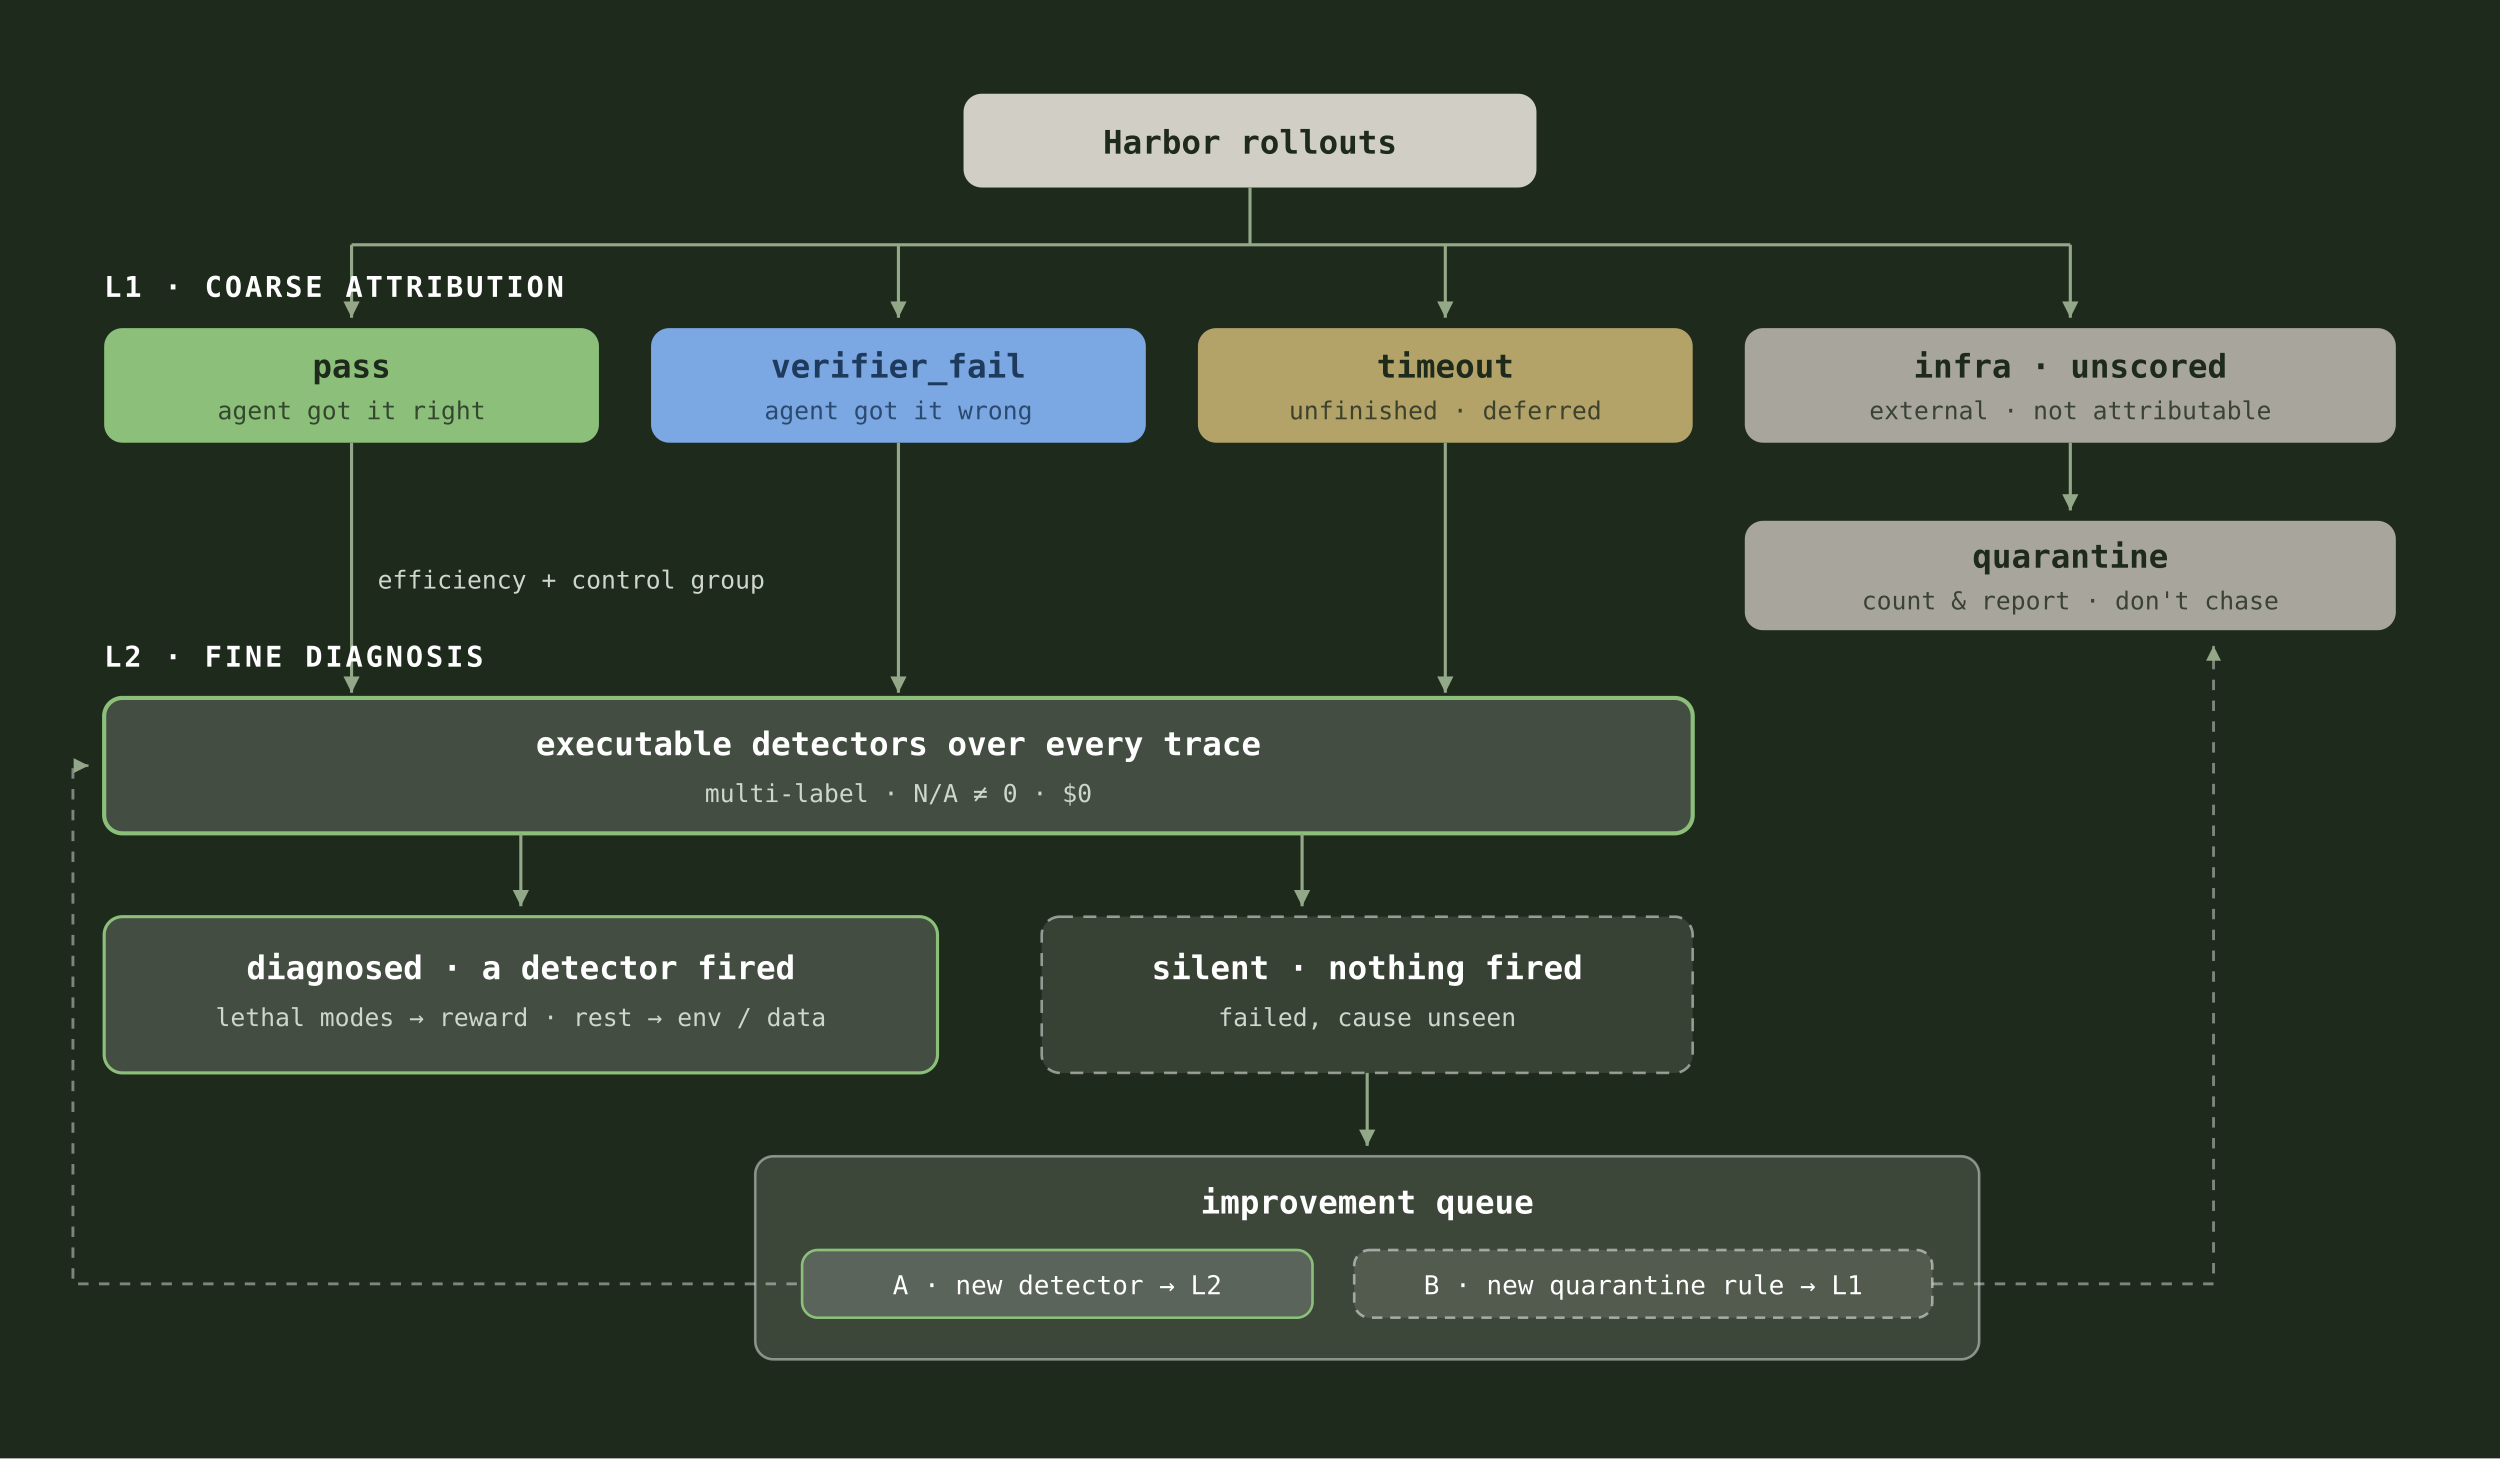
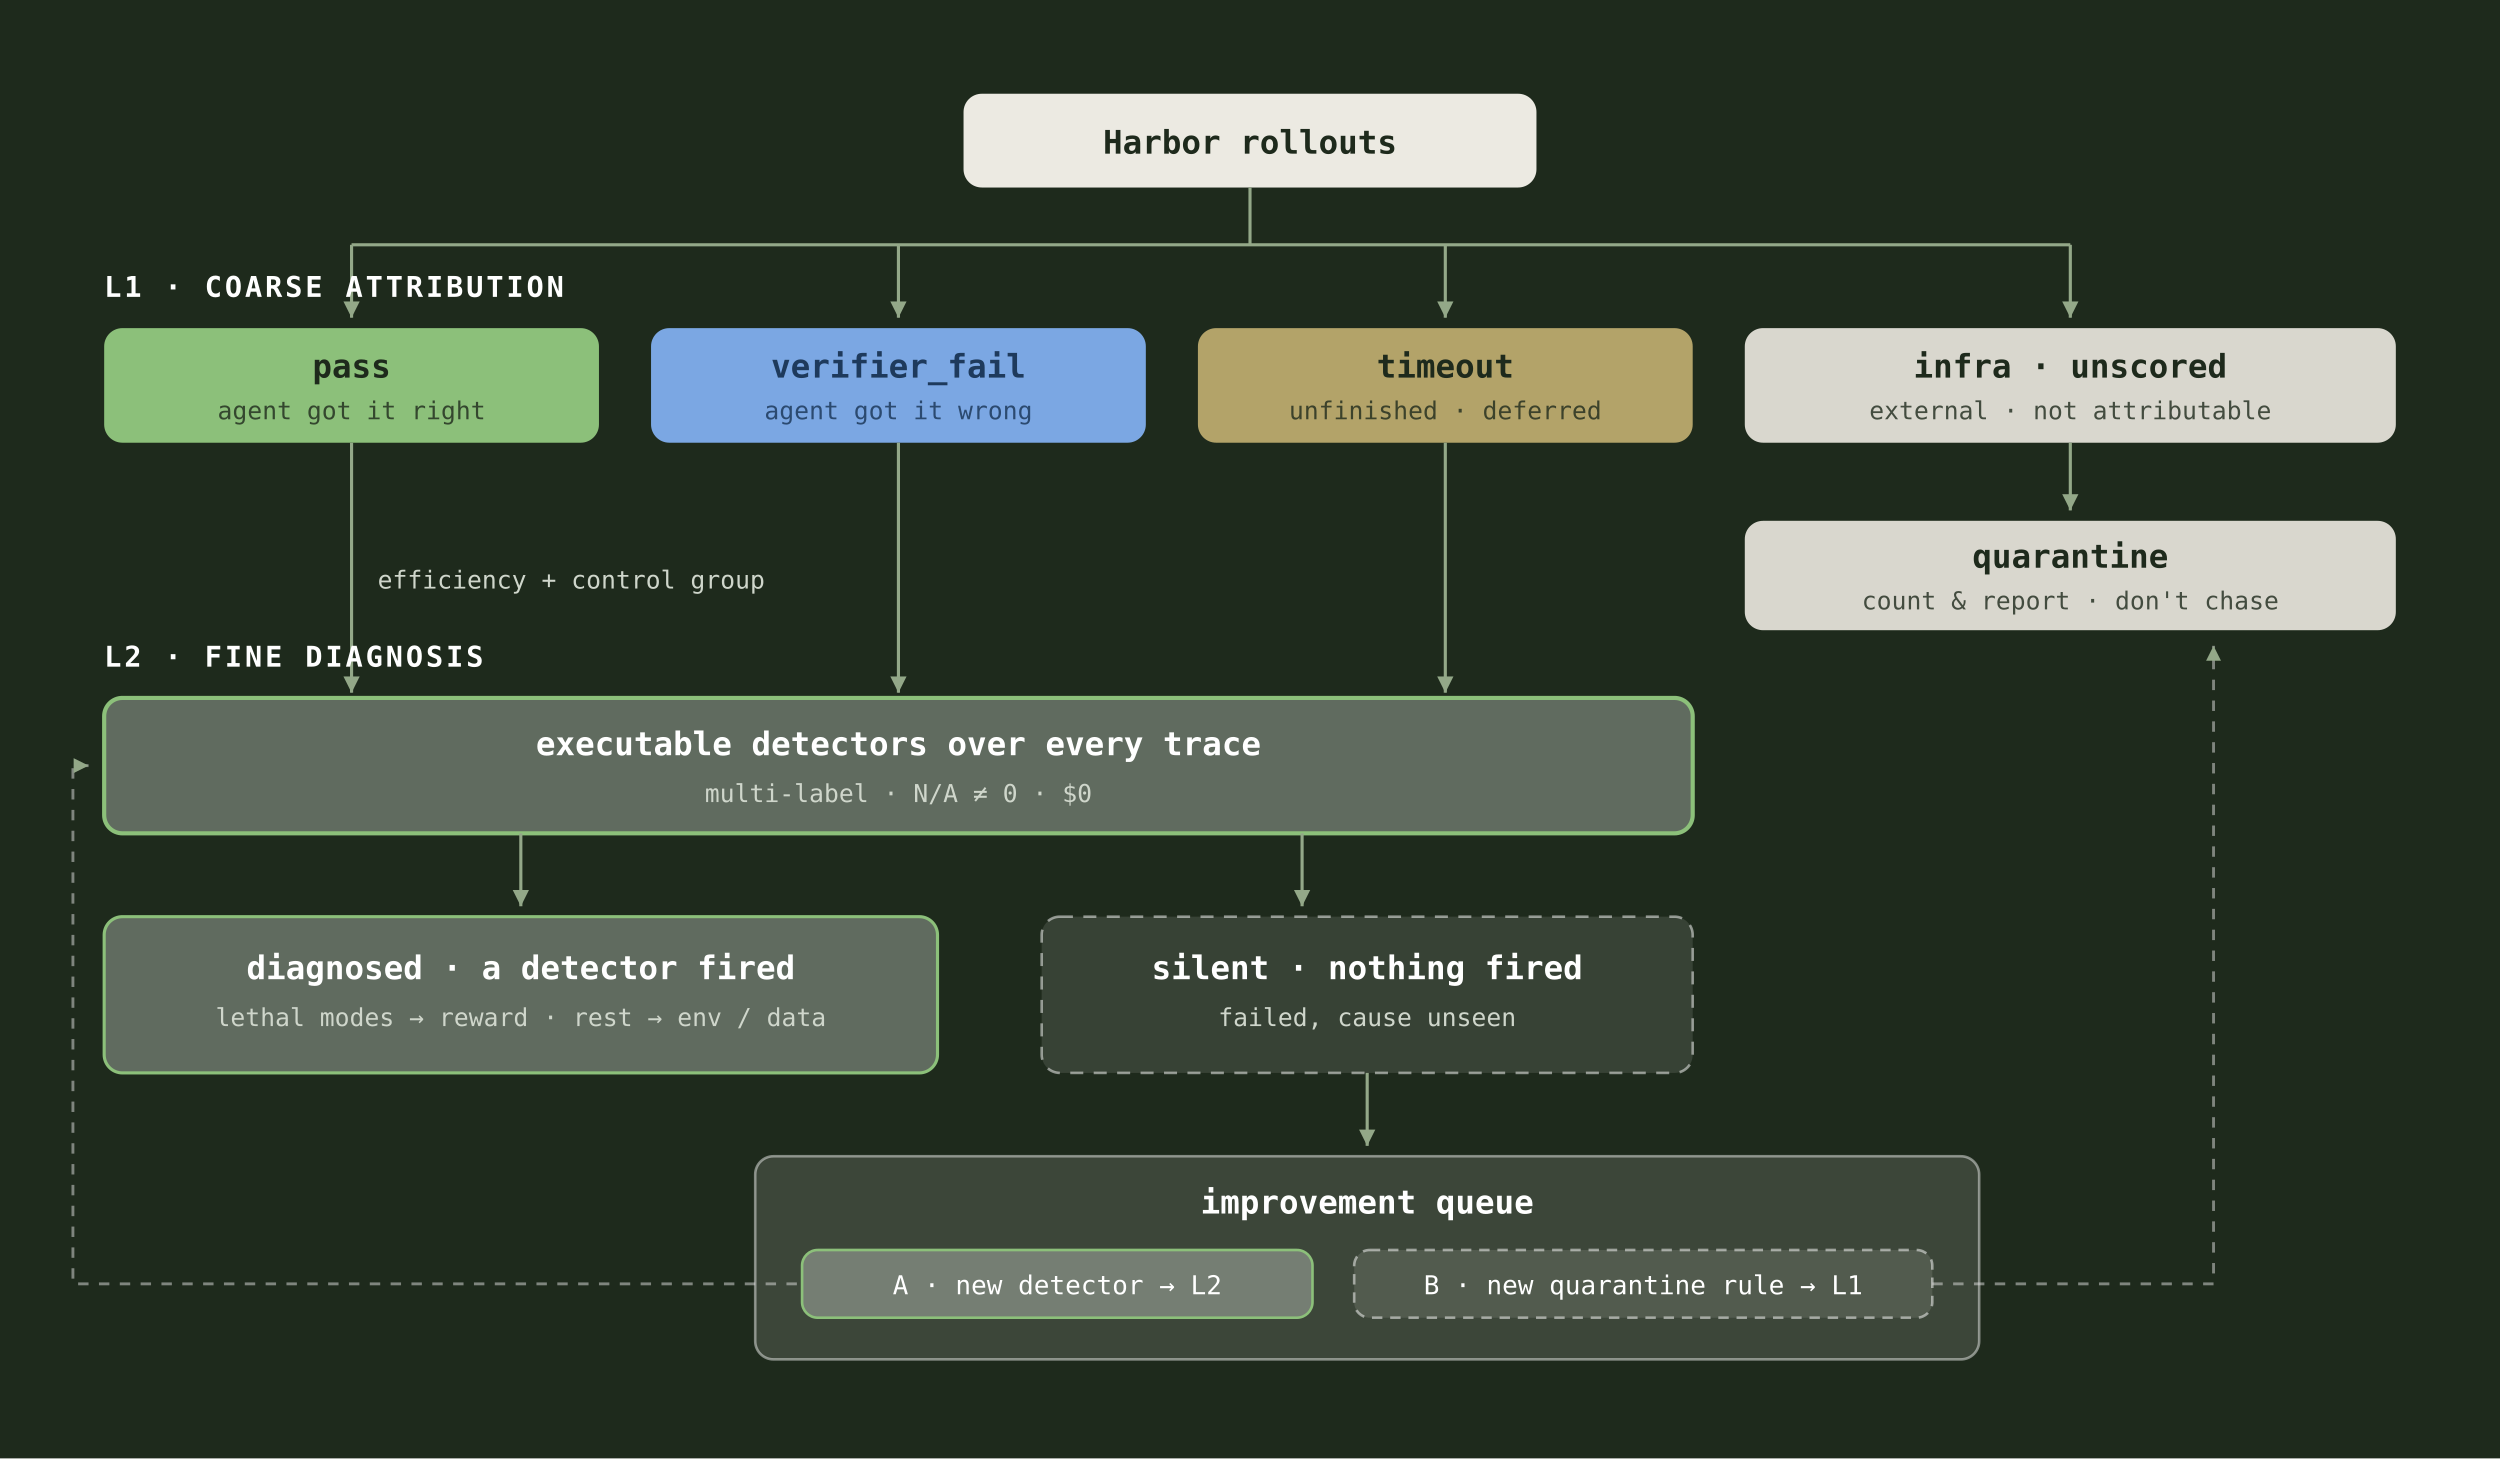
<svg xmlns="http://www.w3.org/2000/svg" viewBox="0 0 960 560" width="100%" role="img" aria-label="Failure taxonomy v2: rollouts, L1 coarse attribution, L2 fine diagnosis, diagnosed vs silent, improvement queue with exits A and B">
  <defs>
    <marker id="tx11-arr" viewBox="0 0 10 10" refX="8" refY="5" markerWidth="6.5" markerHeight="6.5" orient="auto-start-reverse">
      <path d="M 0 1 L 8 5 L 0 9 z" fill="#93a888" />
    </marker>
  </defs>
  <style>
    .eyebrow { font: 700 11px "Fragment Mono", ui-monospace, Menlo, monospace; fill: #FFFFFF; letter-spacing: 0.1em; }
    .t   { font: 600 12.5px "Fragment Mono", ui-monospace, Menlo, monospace; fill: #FFFFFF; }
    .s   { font: 500 9.5px "Fragment Mono", ui-monospace, Menlo, monospace; fill: #cfd6cb; }
    .chip-t { font: 500 10px "Fragment Mono", ui-monospace, Menlo, monospace; fill: #FFFFFF; }
    .edge { stroke: #93a888; stroke-width: 1.2; fill: none; }
    .edge-dash { stroke: rgba(224,224,224,0.5); stroke-width: 1.1; stroke-dasharray: 4 4; fill: none; }
    .box  { fill: rgba(244,244,240,0.14); stroke: rgba(255,255,255,0.45); stroke-width: 1; }
  </style>
  <rect x="0" y="0" width="960" height="560" fill="#1e2a1c" />
-   <rect x="370" y="36" width="220" height="36" rx="7" fill="#d1cfc5" />
+   <rect x="370" y="36" width="220" height="36" rx="7" fill="#ECEAE2" />
  <text class="t" x="480" y="59" text-anchor="middle" style="fill:#1e2a1c">Harbor rollouts</text>
  <line class="edge" x1="480" y1="72" x2="480" y2="94" />
  <line class="edge" x1="135" y1="94" x2="795" y2="94" />
  <line class="edge" x1="135" y1="94" x2="135" y2="122" marker-end="url(#tx11-arr)" />
  <line class="edge" x1="345" y1="94" x2="345" y2="122" marker-end="url(#tx11-arr)" />
  <line class="edge" x1="555" y1="94" x2="555" y2="122" marker-end="url(#tx11-arr)" />
  <line class="edge" x1="795" y1="94" x2="795" y2="122" marker-end="url(#tx11-arr)" />
  <text class="eyebrow" x="40" y="114">L1 · COARSE ATTRIBUTION</text>
  <rect x="40" y="126" width="190" height="44" rx="7" fill="#8cc07a" />
  <text class="t" x="135" y="145" style="fill:#1e2a1c" text-anchor="middle">pass</text>
  <text class="s" x="135" y="161" style="fill:rgba(30,42,28,0.8)" text-anchor="middle">agent got it right</text>
  <rect x="250" y="126" width="190" height="44" rx="7" fill="#7ba7e3" />
  <text class="t" x="345" y="145" style="fill:#1e3a5c" text-anchor="middle">verifier_fail</text>
  <text class="s" x="345" y="161" style="fill:rgba(30,58,92,0.85)" text-anchor="middle">agent got it wrong</text>
  <rect x="460" y="126" width="190" height="44" rx="7" fill="#b3a369" />
  <text class="t" x="555" y="145" style="fill:#1e2a1c" text-anchor="middle">timeout</text>
  <text class="s" x="555" y="161" style="fill:rgba(30,42,28,0.8)" text-anchor="middle">unfinished · deferred</text>
-   <rect x="670" y="126" width="250" height="44" rx="7" fill="#a8a69c" />
+   <rect x="670" y="126" width="250" height="44" rx="7" fill="#D9D7CE" />
  <text class="t" x="795" y="145" text-anchor="middle" style="fill:#1e2a1c">infra · unscored</text>
  <text class="s" x="795" y="161" text-anchor="middle" style="fill:rgba(30,42,28,0.8)">external · not attributable</text>
  <line class="edge" x1="795" y1="170" x2="795" y2="196" marker-end="url(#tx11-arr)" />
-   <rect x="670" y="200" width="250" height="42" rx="7" fill="#a8a69c" />
+   <rect x="670" y="200" width="250" height="42" rx="7" fill="#D9D7CE" />
  <text class="t" x="795" y="218" text-anchor="middle" style="fill:#1e2a1c">quarantine</text>
  <text class="s" x="795" y="234" text-anchor="middle" style="fill:rgba(30,42,28,0.8)">count &amp; report · don't chase</text>
  <line class="edge" x1="135" y1="170" x2="135" y2="266" marker-end="url(#tx11-arr)" />
  <line class="edge" x1="345" y1="170" x2="345" y2="266" marker-end="url(#tx11-arr)" />
  <line class="edge" x1="555" y1="170" x2="555" y2="266" marker-end="url(#tx11-arr)" />
  <text class="s" x="145" y="226">efficiency + control group</text>
  <text class="eyebrow" x="40" y="256">L2 · FINE DIAGNOSIS</text>
-   <rect x="40" y="268" width="610" height="52" rx="7" fill="rgba(237,243,238,0.18)" stroke="#8cc07a" stroke-width="1.6" />
+   <rect x="40" y="268" width="610" height="52" rx="7" fill="rgba(237,243,238,0.32)" stroke="#8cc07a" stroke-width="1.6" />
  <text class="t" x="345" y="290" text-anchor="middle">executable detectors over every trace</text>
  <text class="s" x="345" y="308" text-anchor="middle">multi-label · N/A ≠ 0 · $0</text>
  <line class="edge" x1="200" y1="320" x2="200" y2="348" marker-end="url(#tx11-arr)" />
  <line class="edge" x1="500" y1="320" x2="500" y2="348" marker-end="url(#tx11-arr)" />
-   <rect x="40" y="352" width="320" height="60" rx="7" fill="rgba(237,243,238,0.18)" stroke="#8cc07a" stroke-width="1.2" />
+   <rect x="40" y="352" width="320" height="60" rx="7" fill="rgba(237,243,238,0.32)" stroke="#8cc07a" stroke-width="1.2" />
  <text class="t" x="200" y="376" text-anchor="middle">diagnosed · a detector fired</text>
  <text class="s" x="200" y="394" text-anchor="middle">lethal modes → reward · rest → env / data</text>
  <rect x="400" y="352" width="250" height="60" rx="7" fill="rgba(244,244,240,0.12)" stroke="rgba(255,255,255,0.5)" stroke-dasharray="5 4" />
  <text class="t" x="525" y="376" text-anchor="middle">silent · nothing fired</text>
  <text class="s" x="525" y="394" text-anchor="middle">failed, cause unseen</text>
  <line class="edge" x1="525" y1="412" x2="525" y2="440" marker-end="url(#tx11-arr)" />
  <rect class="box" x="290" y="444" width="470" height="78" rx="7" />
  <text class="t" x="525" y="466" text-anchor="middle">improvement queue</text>
-   <rect x="308" y="480" width="196" height="26" rx="6" fill="rgba(237,243,238,0.18)" stroke="#8cc07a" />
+   <rect x="308" y="480" width="196" height="26" rx="6" fill="rgba(237,243,238,0.32)" stroke="#8cc07a" />
  <text class="chip-t" x="406" y="497" text-anchor="middle">A · new detector → L2</text>
  <rect x="520" y="480" width="222" height="26" rx="6" fill="rgba(244,244,240,0.12)" stroke="rgba(255,255,255,0.5)" stroke-dasharray="4 3" />
  <text class="chip-t" x="631" y="497" text-anchor="middle">B · new quarantine rule → L1</text>
  <path class="edge-dash" d="M 306 493 L 28 493 L 28 294 L 34 294" marker-end="url(#tx11-arr)" />
  <path class="edge-dash" d="M 742 493 L 850 493 L 850 248" marker-end="url(#tx11-arr)" />
</svg>
